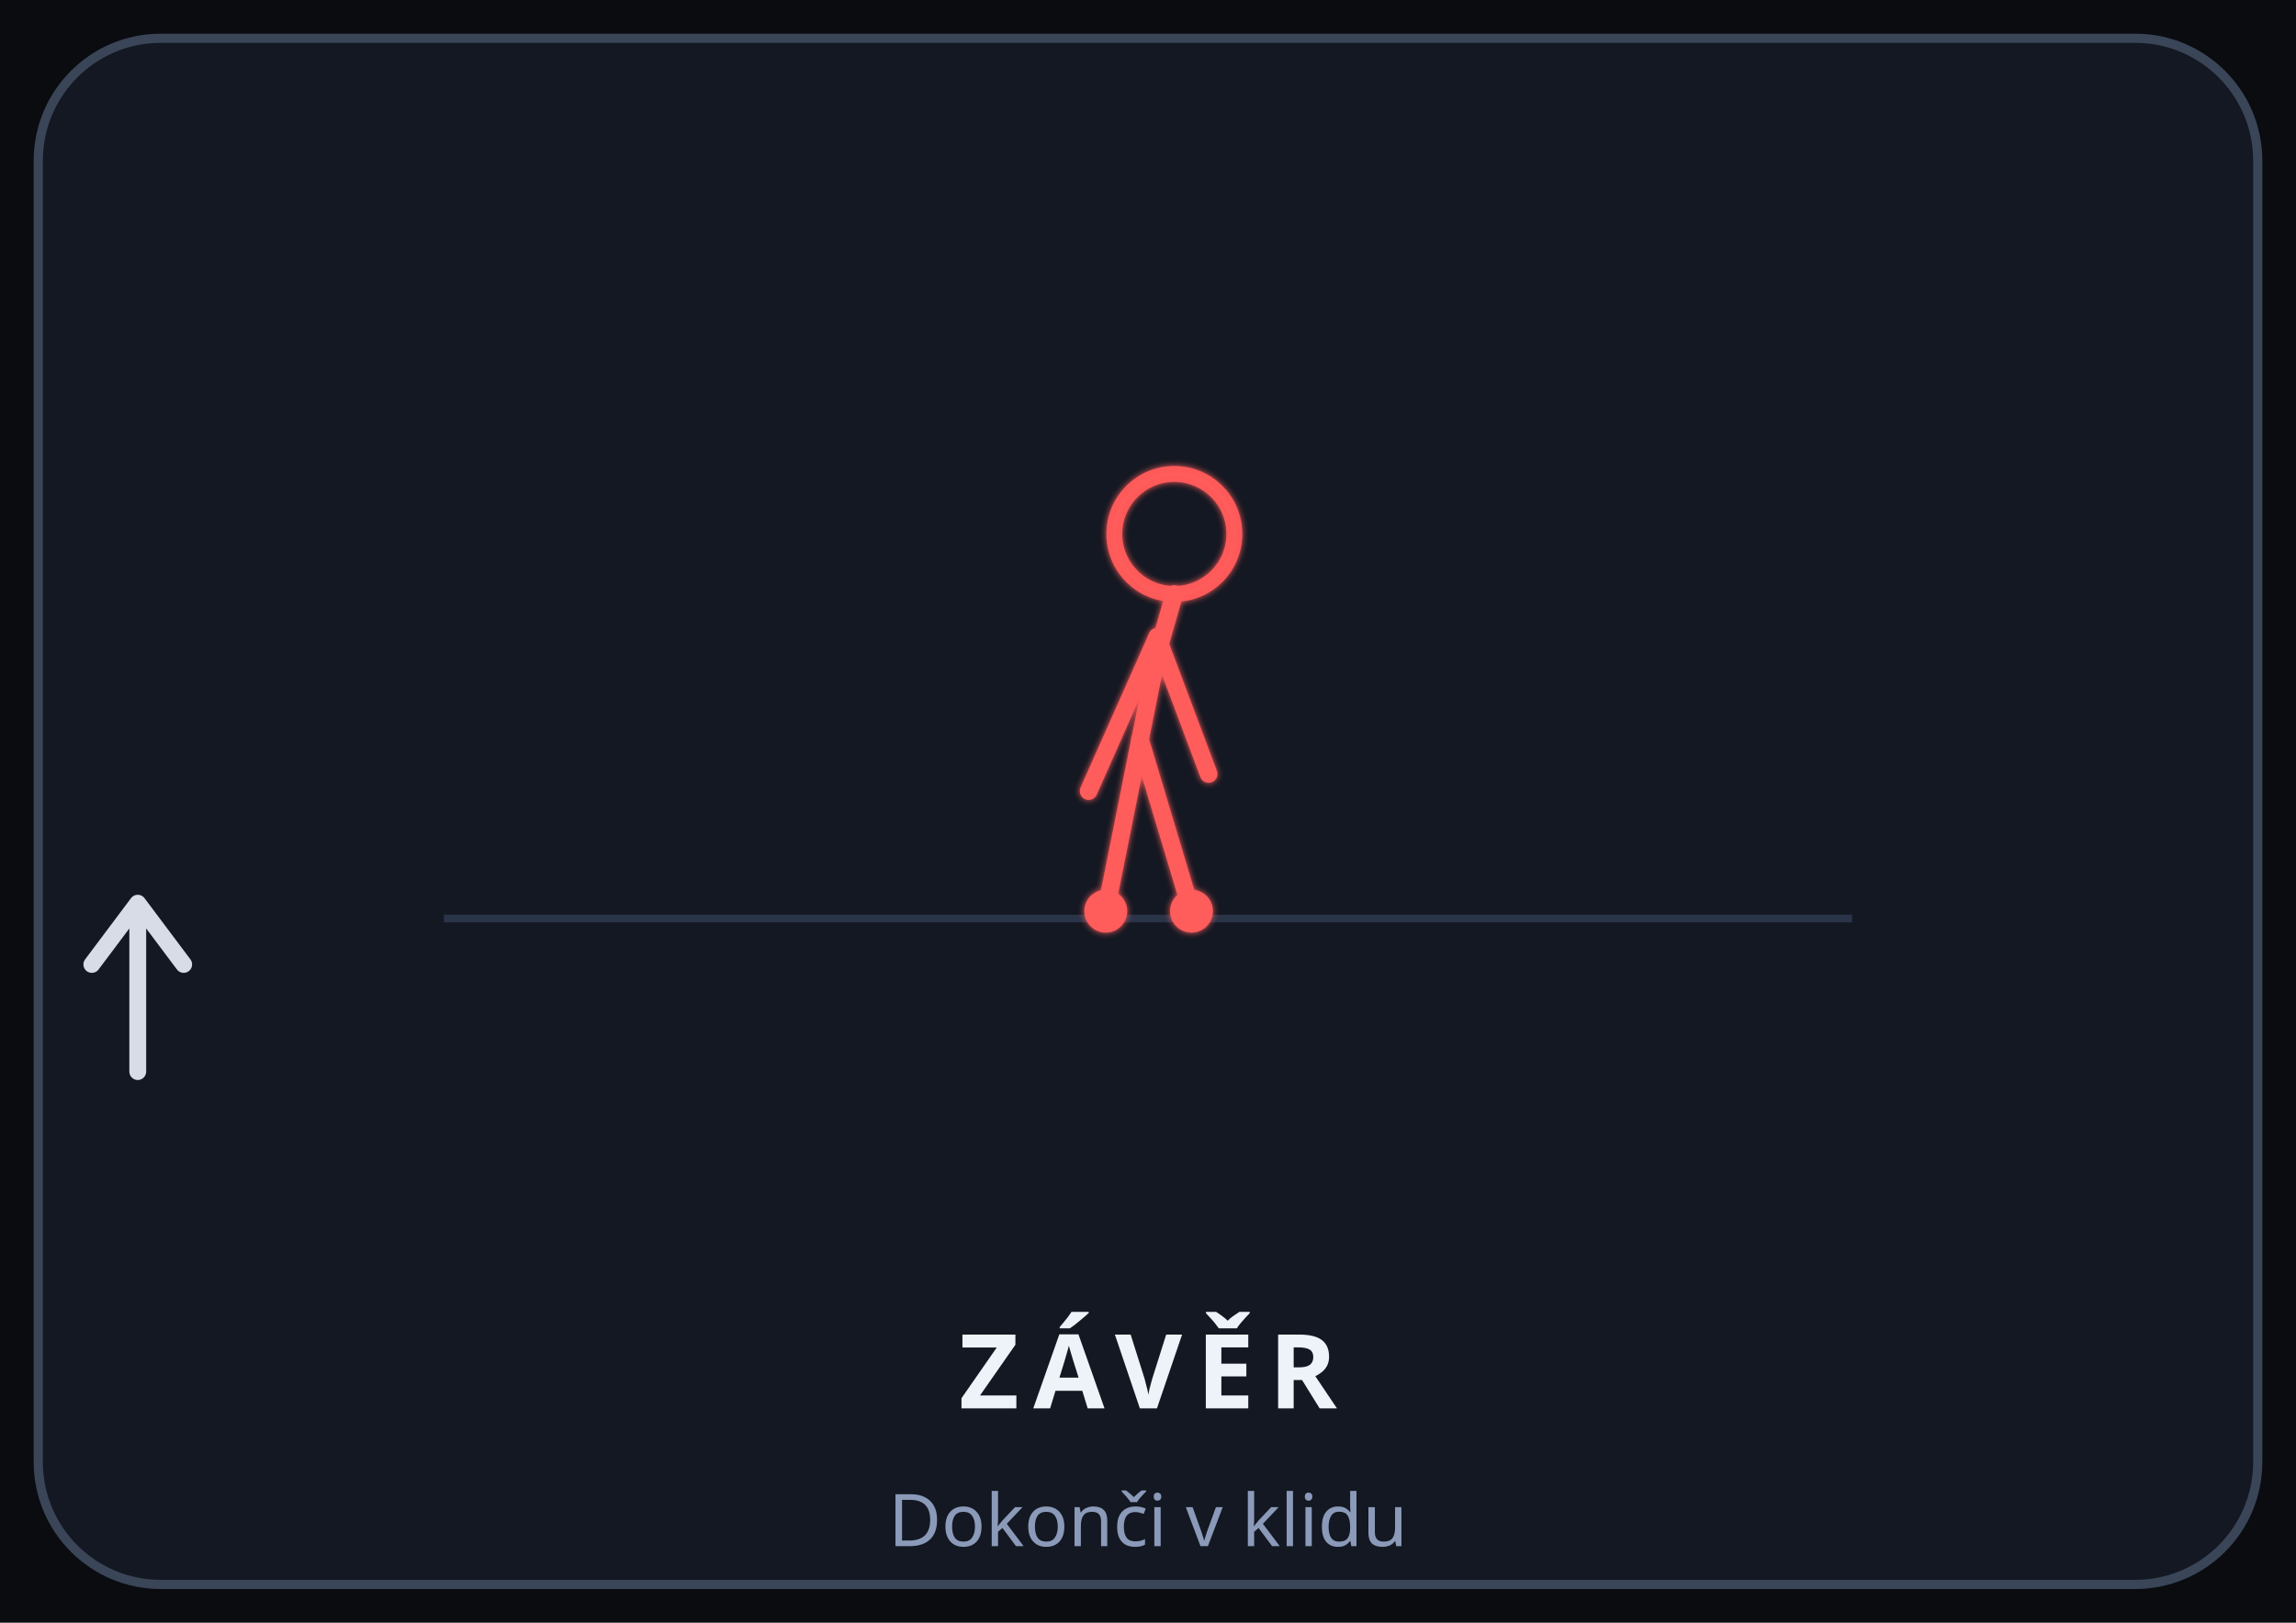
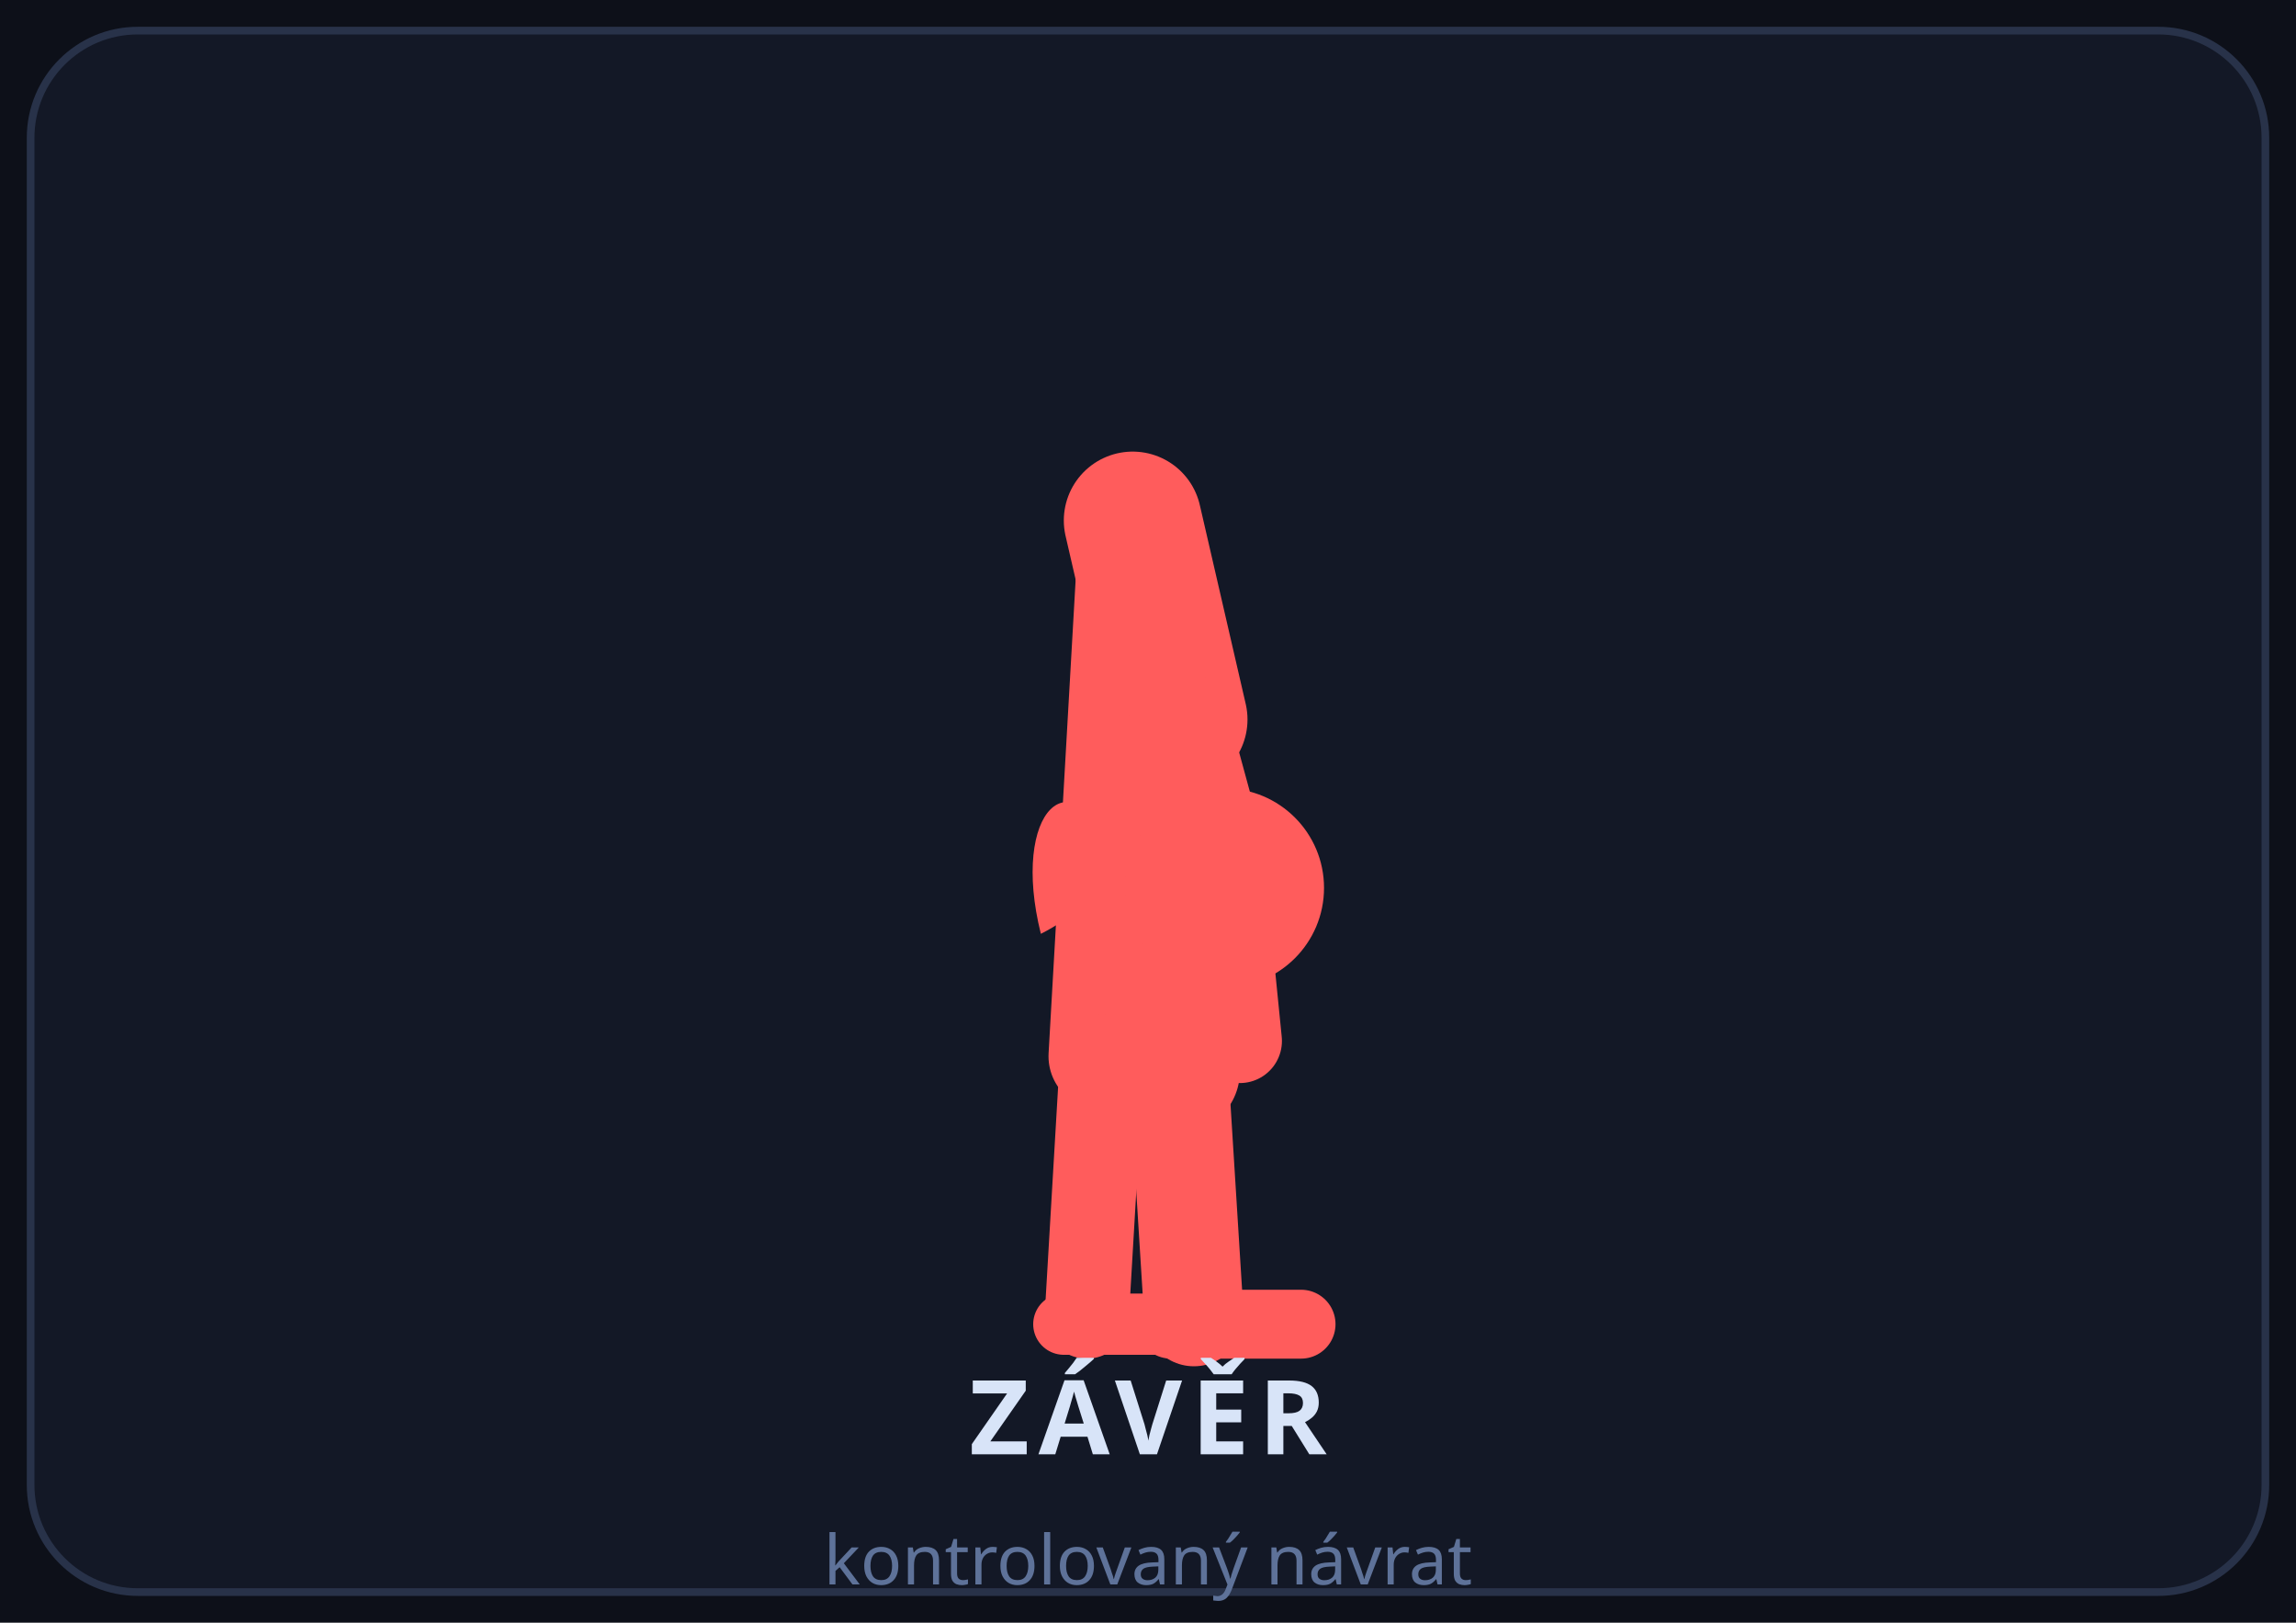
<svg xmlns="http://www.w3.org/2000/svg" viewBox="0 0 300 212" fill="none" aria-hidden="true">
-   <defs>
-     <filter id="sfGlow" x="-40%" y="-40%" width="180%" height="180%">
-       <feGaussianBlur stdDeviation="0.45" result="b" />
-       <feMerge>
-         <feMergeNode in="b" />
-         <feMergeNode in="SourceGraphic" />
-       </feMerge>
-     </filter>
-   </defs>
-   <rect width="300" height="212" fill="#0a0c10" />
-   <rect x="5" y="5" width="290" height="202" rx="16" ry="16" fill="#131822" stroke="#3a4558" stroke-width="1.2" />
-   <g transform="translate(50,12)">
-     <line x1="8" y1="108" x2="192" y2="108" stroke="#4a5f82" stroke-width="1" opacity="0.4" />
-     <g filter="url(#sfGlow)">
-       <g transform="translate(34,4) scale(1.12)">
-         <circle cx="62" cy="48" r="7" stroke="#ff5c5c" stroke-width="1.85" fill="none" opacity="0.98" />
-         <path d="M62 55 L60 62 L58 72" stroke="#ff5c5c" stroke-width="2.05" stroke-linecap="round" stroke-linejoin="round" />
-         <path d="M58 72 L54 92" stroke="#ff5c5c" stroke-width="2.05" stroke-linecap="round" stroke-linejoin="round" />
-         <path d="M58 72 L64 92" stroke="#ff5c5c" stroke-width="2.05" stroke-linecap="round" stroke-linejoin="round" />
-         <path d="M60 60 L52 78" stroke="#ff5c5c" stroke-width="2.05" stroke-linecap="round" stroke-linejoin="round" />
-         <path d="M60 60 L66 76" stroke="#ff5c5c" stroke-width="2.05" stroke-linecap="round" stroke-linejoin="round" />
-         <circle cx="54" cy="92" r="2.5" fill="#ff5c5c" />
-         <circle cx="64" cy="92" r="2.5" fill="#ff5c5c" />
-       </g>
-     </g>
-   </g>
-   <g transform="translate(18,118)" stroke="#e8edf7" stroke-width="2.2" stroke-linecap="round" stroke-linejoin="round" fill="none" opacity="0.92">
-     <path d="M0 22 L0 0 M-6 8 L0 0 L6 8" />
-   </g>
-   <text x="150" y="184" text-anchor="middle" fill="#eef2f9" font-family="Segoe UI,system-ui,sans-serif" font-size="13.5" font-weight="700" letter-spacing="0.14em">ZÁVĚR</text>
-   <text x="150" y="202" text-anchor="middle" fill="#8b9ab8" font-family="Segoe UI,system-ui,sans-serif" font-size="9.5">Dokonči v klidu</text>
+   <rect width="300" height="212" fill="#0d1019" />
+   <rect x="4" y="4" width="292" height="204" rx="14" fill="#131826" stroke="#283249" stroke-width="1" />
+   <line x1="154" y1="94" x2="150" y2="116" stroke="#ff5c5c" stroke-width="11" stroke-linecap="round" stroke-linejoin="round" />
+   <line x1="150" y1="116" x2="152" y2="136" stroke="#ff5c5c" stroke-width="9" stroke-linecap="round" stroke-linejoin="round" />
+   <line x1="148" y1="68" x2="144" y2="138" stroke="#ff5c5c" stroke-width="14" stroke-linecap="round" stroke-linejoin="round" />
+   <line x1="144" y1="138" x2="142" y2="172" stroke="#ff5c5c" stroke-width="11" stroke-linecap="round" stroke-linejoin="round" />
+   <line x1="139" y1="173" x2="156" y2="173" stroke="#ff5c5c" stroke-width="8" stroke-linecap="round" stroke-linejoin="round" />
+   <line x1="154" y1="94" x2="148" y2="68" stroke="#ff5c5c" stroke-width="18" stroke-linecap="round" stroke-linejoin="round" />
+   <line x1="148" y1="68" x2="154" y2="140" stroke="#ff5c5c" stroke-width="16" stroke-linecap="round" stroke-linejoin="round" />
+   <line x1="154" y1="140" x2="156" y2="172" stroke="#ff5c5c" stroke-width="13" stroke-linecap="round" stroke-linejoin="round" />
+   <line x1="153" y1="173" x2="170" y2="173" stroke="#ff5c5c" stroke-width="9" stroke-linecap="round" stroke-linejoin="round" />
+   <line x1="154" y1="94" x2="160" y2="116" stroke="#ff5c5c" stroke-width="13" stroke-linecap="round" stroke-linejoin="round" />
+   <line x1="160" y1="116" x2="162" y2="136" stroke="#ff5c5c" stroke-width="11" stroke-linecap="round" stroke-linejoin="round" />
+   <path d="M146 112 C140 98 132 106 136 122 C140 120 145 116 146 112Z" fill="#ff5c5c" />
+   <circle cx="160" cy="116" r="13" fill="#ff5c5c" />
+   <text x="150" y="190" text-anchor="middle" fill="#d8e4f8" font-family="'Segoe UI',system-ui,sans-serif" font-size="13.5" font-weight="700" letter-spacing="0.09em">ZÁVĚR</text>
+   <text x="150" y="207" text-anchor="middle" fill="#5e7299" font-family="'Segoe UI',system-ui,sans-serif" font-size="9" font-weight="400">kontrolovaný návrat</text>
</svg>
